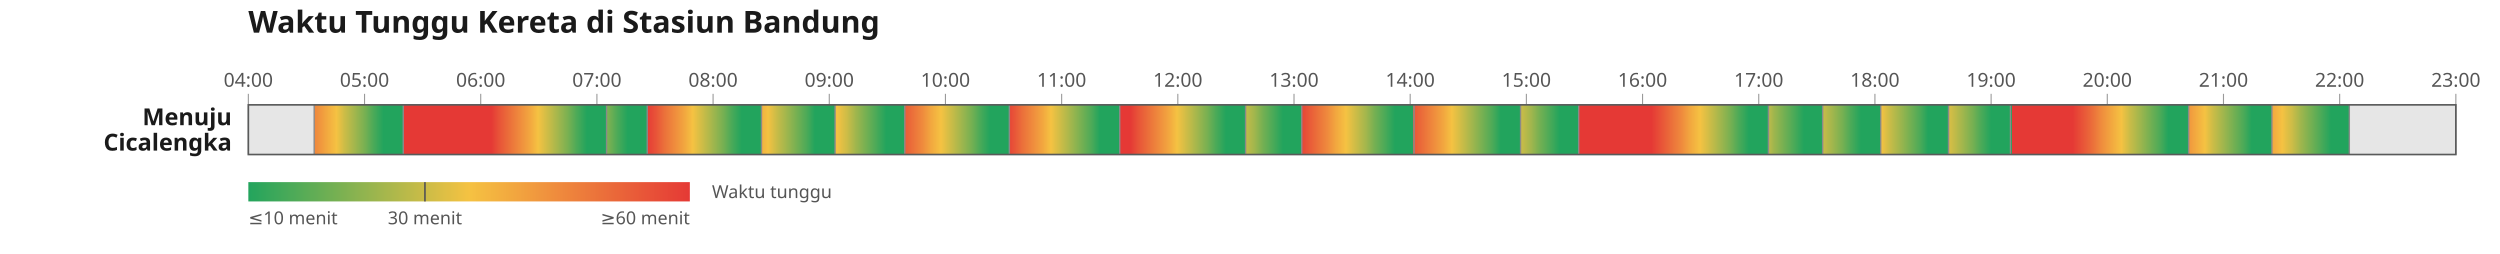
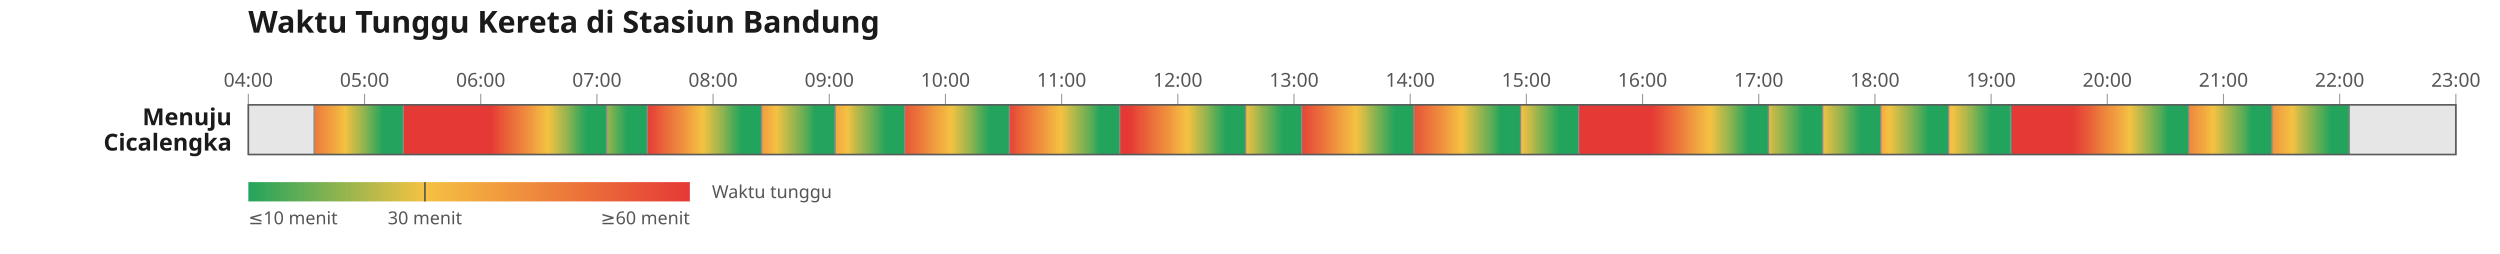
<svg xmlns="http://www.w3.org/2000/svg" width="906.00" height="92.00" viewBox="0 0 906.00 92.00">
  <g id="title">
    <text x="90.00" y="11.85" font-family="IBM Plex Sans" font-size="11.00" font-weight="700" fill="#1a1a1a" text-anchor="start">Waktu Tunggu Kereta di Stasiun Bandung</text>
  </g>
  <g id="axis">
    <line x1="90.00" y1="34.00" x2="90.00" y2="56.00" stroke="#9a9a9a" stroke-width="0.4" />
    <text x="90.00" y="31.45" font-family="IBM Plex Sans" font-size="7.00" font-weight="500" fill="#555555" text-anchor="middle">04:00</text>
    <line x1="132.11" y1="34.00" x2="132.11" y2="56.00" stroke="#9a9a9a" stroke-width="0.4" />
    <text x="132.11" y="31.45" font-family="IBM Plex Sans" font-size="7.00" font-weight="500" fill="#555555" text-anchor="middle">05:00</text>
    <line x1="174.21" y1="34.00" x2="174.21" y2="56.00" stroke="#9a9a9a" stroke-width="0.4" />
    <text x="174.21" y="31.45" font-family="IBM Plex Sans" font-size="7.00" font-weight="500" fill="#555555" text-anchor="middle">06:00</text>
    <line x1="216.32" y1="34.00" x2="216.32" y2="56.00" stroke="#9a9a9a" stroke-width="0.4" />
    <text x="216.32" y="31.45" font-family="IBM Plex Sans" font-size="7.00" font-weight="500" fill="#555555" text-anchor="middle">07:00</text>
    <line x1="258.42" y1="34.00" x2="258.42" y2="56.00" stroke="#9a9a9a" stroke-width="0.4" />
    <text x="258.42" y="31.45" font-family="IBM Plex Sans" font-size="7.00" font-weight="500" fill="#555555" text-anchor="middle">08:00</text>
    <line x1="300.53" y1="34.00" x2="300.53" y2="56.00" stroke="#9a9a9a" stroke-width="0.4" />
    <text x="300.53" y="31.45" font-family="IBM Plex Sans" font-size="7.00" font-weight="500" fill="#555555" text-anchor="middle">09:00</text>
    <line x1="342.63" y1="34.00" x2="342.63" y2="56.00" stroke="#9a9a9a" stroke-width="0.4" />
    <text x="342.63" y="31.45" font-family="IBM Plex Sans" font-size="7.00" font-weight="500" fill="#555555" text-anchor="middle">10:00</text>
    <line x1="384.74" y1="34.00" x2="384.74" y2="56.00" stroke="#9a9a9a" stroke-width="0.4" />
    <text x="384.74" y="31.45" font-family="IBM Plex Sans" font-size="7.00" font-weight="500" fill="#555555" text-anchor="middle">11:00</text>
    <line x1="426.84" y1="34.00" x2="426.84" y2="56.00" stroke="#9a9a9a" stroke-width="0.4" />
    <text x="426.84" y="31.45" font-family="IBM Plex Sans" font-size="7.00" font-weight="500" fill="#555555" text-anchor="middle">12:00</text>
    <line x1="468.95" y1="34.00" x2="468.95" y2="56.00" stroke="#9a9a9a" stroke-width="0.4" />
    <text x="468.95" y="31.45" font-family="IBM Plex Sans" font-size="7.00" font-weight="500" fill="#555555" text-anchor="middle">13:00</text>
    <line x1="511.05" y1="34.00" x2="511.05" y2="56.00" stroke="#9a9a9a" stroke-width="0.4" />
    <text x="511.05" y="31.45" font-family="IBM Plex Sans" font-size="7.00" font-weight="500" fill="#555555" text-anchor="middle">14:00</text>
    <line x1="553.16" y1="34.00" x2="553.16" y2="56.00" stroke="#9a9a9a" stroke-width="0.4" />
    <text x="553.16" y="31.45" font-family="IBM Plex Sans" font-size="7.00" font-weight="500" fill="#555555" text-anchor="middle">15:00</text>
    <line x1="595.26" y1="34.00" x2="595.26" y2="56.00" stroke="#9a9a9a" stroke-width="0.4" />
    <text x="595.26" y="31.45" font-family="IBM Plex Sans" font-size="7.00" font-weight="500" fill="#555555" text-anchor="middle">16:00</text>
    <line x1="637.37" y1="34.00" x2="637.37" y2="56.00" stroke="#9a9a9a" stroke-width="0.4" />
    <text x="637.37" y="31.45" font-family="IBM Plex Sans" font-size="7.00" font-weight="500" fill="#555555" text-anchor="middle">17:00</text>
    <line x1="679.47" y1="34.00" x2="679.47" y2="56.00" stroke="#9a9a9a" stroke-width="0.4" />
    <text x="679.47" y="31.45" font-family="IBM Plex Sans" font-size="7.00" font-weight="500" fill="#555555" text-anchor="middle">18:00</text>
    <line x1="721.58" y1="34.00" x2="721.58" y2="56.00" stroke="#9a9a9a" stroke-width="0.4" />
    <text x="721.58" y="31.45" font-family="IBM Plex Sans" font-size="7.00" font-weight="500" fill="#555555" text-anchor="middle">19:00</text>
    <line x1="763.68" y1="34.00" x2="763.68" y2="56.00" stroke="#9a9a9a" stroke-width="0.4" />
    <text x="763.68" y="31.45" font-family="IBM Plex Sans" font-size="7.00" font-weight="500" fill="#555555" text-anchor="middle">20:00</text>
    <line x1="805.79" y1="34.00" x2="805.79" y2="56.00" stroke="#9a9a9a" stroke-width="0.4" />
    <text x="805.79" y="31.45" font-family="IBM Plex Sans" font-size="7.00" font-weight="500" fill="#555555" text-anchor="middle">21:00</text>
    <line x1="847.89" y1="34.00" x2="847.89" y2="56.00" stroke="#9a9a9a" stroke-width="0.4" />
    <text x="847.89" y="31.45" font-family="IBM Plex Sans" font-size="7.00" font-weight="500" fill="#555555" text-anchor="middle">22:00</text>
    <line x1="890.00" y1="34.00" x2="890.00" y2="56.00" stroke="#9a9a9a" stroke-width="0.4" />
    <text x="890.00" y="31.45" font-family="IBM Plex Sans" font-size="7.00" font-weight="500" fill="#555555" text-anchor="middle">23:00</text>
  </g>
  <g id="bar-BD-even">
    <text x="84.00" y="45.38" font-family="IBM Plex Sans" font-size="8.50" font-weight="600" fill="#1a1a1a" text-anchor="end">Menuju</text>
    <text x="84.00" y="54.58" font-family="IBM Plex Sans" font-size="8.50" font-weight="600" fill="#1a1a1a" text-anchor="end">Cicalengka</text>
    <rect x="90.00" y="38.00" width="800.00" height="18.00" fill="#e6e6e6" />
    <g id="headway">
      <defs>
        <linearGradient id="headway-BD-even" gradientUnits="userSpaceOnUse" x1="113.86" y1="0" x2="851.40" y2="0">
-           <stop offset="0" stop-color="#ee863c" />
-           <stop offset="0.001" stop-color="#ef8b3d" />
-           <stop offset="0.006" stop-color="#f2a73f" />
-           <stop offset="0.011" stop-color="#f5c242" />
-           <stop offset="0.015" stop-color="#cbbc47" />
-           <stop offset="0.02" stop-color="#a1b64d" />
-           <stop offset="0.025" stop-color="#76b052" />
-           <stop offset="0.029" stop-color="#4caa58" />
+           <stop offset="0" stop-color="#ec793b" />
+           <stop offset="0.001" stop-color="#ed7e3c" />
+           <stop offset="0.006" stop-color="#f0943e" />
+           <stop offset="0.011" stop-color="#f2ab40" />
+           <stop offset="0.015" stop-color="#f5c242" />
+           <stop offset="0.02" stop-color="#c0ba49" />
+           <stop offset="0.025" stop-color="#8cb350" />
+           <stop offset="0.029" stop-color="#57ac56" />
          <stop offset="0.034" stop-color="#22a45d" />
          <stop offset="0.039" stop-color="#22a45d" />
          <stop offset="0.044" stop-color="#22a45d" />
          <stop offset="0.044" stop-color="#e53935" />
          <stop offset="0.049" stop-color="#e53935" />
          <stop offset="0.053" stop-color="#e53935" />
          <stop offset="0.058" stop-color="#e53935" />
          <stop offset="0.063" stop-color="#e53935" />
          <stop offset="0.068" stop-color="#e53935" />
          <stop offset="0.072" stop-color="#e53935" />
          <stop offset="0.077" stop-color="#e53935" />
          <stop offset="0.082" stop-color="#e53935" />
          <stop offset="0.087" stop-color="#e53935" />
-           <stop offset="0.091" stop-color="#e85438" />
-           <stop offset="0.096" stop-color="#eb703a" />
-           <stop offset="0.101" stop-color="#ef8b3d" />
-           <stop offset="0.106" stop-color="#f2a73f" />
-           <stop offset="0.11" stop-color="#f5c242" />
-           <stop offset="0.115" stop-color="#cbbc47" />
-           <stop offset="0.12" stop-color="#a1b64d" />
-           <stop offset="0.125" stop-color="#76b052" />
-           <stop offset="0.129" stop-color="#4caa58" />
+           <stop offset="0.091" stop-color="#e85037" />
+           <stop offset="0.096" stop-color="#ea6739" />
+           <stop offset="0.101" stop-color="#ed7e3c" />
+           <stop offset="0.106" stop-color="#f0943e" />
+           <stop offset="0.11" stop-color="#f2ab40" />
+           <stop offset="0.115" stop-color="#f5c242" />
+           <stop offset="0.12" stop-color="#c0ba49" />
+           <stop offset="0.125" stop-color="#8cb350" />
+           <stop offset="0.129" stop-color="#57ac56" />
          <stop offset="0.134" stop-color="#22a45d" />
          <stop offset="0.139" stop-color="#22a45d" />
          <stop offset="0.144" stop-color="#22a45d" />
-           <stop offset="0.144" stop-color="#7fb151" />
-           <stop offset="0.145" stop-color="#76b052" />
-           <stop offset="0.149" stop-color="#4caa58" />
+           <stop offset="0.144" stop-color="#96b44e" />
+           <stop offset="0.145" stop-color="#8cb350" />
+           <stop offset="0.149" stop-color="#57ac56" />
          <stop offset="0.154" stop-color="#22a45d" />
          <stop offset="0.159" stop-color="#22a45d" />
          <stop offset="0.164" stop-color="#22a45d" />
-           <stop offset="0.164" stop-color="#e63e36" />
-           <stop offset="0.168" stop-color="#e85438" />
-           <stop offset="0.172" stop-color="#eb703a" />
-           <stop offset="0.177" stop-color="#ef8b3d" />
-           <stop offset="0.182" stop-color="#f2a73f" />
-           <stop offset="0.186" stop-color="#f5c242" />
-           <stop offset="0.191" stop-color="#cbbc47" />
-           <stop offset="0.196" stop-color="#a1b64d" />
-           <stop offset="0.201" stop-color="#76b052" />
-           <stop offset="0.205" stop-color="#4caa58" />
+           <stop offset="0.164" stop-color="#e63e35" />
+           <stop offset="0.168" stop-color="#e85037" />
+           <stop offset="0.172" stop-color="#ea6739" />
+           <stop offset="0.177" stop-color="#ed7e3c" />
+           <stop offset="0.182" stop-color="#f0943e" />
+           <stop offset="0.186" stop-color="#f2ab40" />
+           <stop offset="0.191" stop-color="#f5c242" />
+           <stop offset="0.196" stop-color="#c0ba49" />
+           <stop offset="0.201" stop-color="#8cb350" />
+           <stop offset="0.205" stop-color="#57ac56" />
          <stop offset="0.21" stop-color="#22a45d" />
          <stop offset="0.215" stop-color="#22a45d" />
          <stop offset="0.22" stop-color="#22a45d" />
-           <stop offset="0.22" stop-color="#f3b240" />
-           <stop offset="0.223" stop-color="#f5c242" />
-           <stop offset="0.227" stop-color="#cbbc47" />
-           <stop offset="0.232" stop-color="#a1b64d" />
-           <stop offset="0.237" stop-color="#76b052" />
-           <stop offset="0.242" stop-color="#4caa58" />
+           <stop offset="0.22" stop-color="#f19d3f" />
+           <stop offset="0.223" stop-color="#f2ab40" />
+           <stop offset="0.227" stop-color="#f5c242" />
+           <stop offset="0.232" stop-color="#c0ba49" />
+           <stop offset="0.237" stop-color="#8cb350" />
+           <stop offset="0.242" stop-color="#57ac56" />
          <stop offset="0.246" stop-color="#22a45d" />
          <stop offset="0.251" stop-color="#22a45d" />
          <stop offset="0.256" stop-color="#22a45d" />
-           <stop offset="0.256" stop-color="#f4bd41" />
-           <stop offset="0.257" stop-color="#f5c242" />
-           <stop offset="0.262" stop-color="#cbbc47" />
-           <stop offset="0.266" stop-color="#a1b64d" />
-           <stop offset="0.271" stop-color="#76b052" />
-           <stop offset="0.276" stop-color="#4caa58" />
+           <stop offset="0.256" stop-color="#f2a73f" />
+           <stop offset="0.257" stop-color="#f2ab40" />
+           <stop offset="0.262" stop-color="#f5c242" />
+           <stop offset="0.266" stop-color="#c0ba49" />
+           <stop offset="0.271" stop-color="#8cb350" />
+           <stop offset="0.276" stop-color="#57ac56" />
          <stop offset="0.281" stop-color="#22a45d" />
          <stop offset="0.285" stop-color="#22a45d" />
          <stop offset="0.29" stop-color="#22a45d" />
-           <stop offset="0.29" stop-color="#e95a38" />
-           <stop offset="0.294" stop-color="#eb703a" />
-           <stop offset="0.299" stop-color="#ef8b3d" />
-           <stop offset="0.303" stop-color="#f2a73f" />
-           <stop offset="0.308" stop-color="#f5c242" />
-           <stop offset="0.313" stop-color="#cbbc47" />
-           <stop offset="0.318" stop-color="#a1b64d" />
-           <stop offset="0.323" stop-color="#76b052" />
-           <stop offset="0.327" stop-color="#4caa58" />
+           <stop offset="0.29" stop-color="#e85438" />
+           <stop offset="0.294" stop-color="#ea6739" />
+           <stop offset="0.299" stop-color="#ed7e3c" />
+           <stop offset="0.303" stop-color="#f0943e" />
+           <stop offset="0.308" stop-color="#f2ab40" />
+           <stop offset="0.313" stop-color="#f5c242" />
+           <stop offset="0.318" stop-color="#c0ba49" />
+           <stop offset="0.323" stop-color="#8cb350" />
+           <stop offset="0.327" stop-color="#57ac56" />
          <stop offset="0.332" stop-color="#22a45d" />
          <stop offset="0.337" stop-color="#22a45d" />
          <stop offset="0.342" stop-color="#22a45d" />
-           <stop offset="0.342" stop-color="#e74937" />
-           <stop offset="0.344" stop-color="#e85438" />
-           <stop offset="0.348" stop-color="#eb703a" />
-           <stop offset="0.353" stop-color="#ef8b3d" />
-           <stop offset="0.358" stop-color="#f2a73f" />
-           <stop offset="0.362" stop-color="#f5c242" />
-           <stop offset="0.367" stop-color="#cbbc47" />
-           <stop offset="0.372" stop-color="#a1b64d" />
-           <stop offset="0.377" stop-color="#76b052" />
-           <stop offset="0.382" stop-color="#4caa58" />
+           <stop offset="0.342" stop-color="#e74736" />
+           <stop offset="0.344" stop-color="#e85037" />
+           <stop offset="0.348" stop-color="#ea6739" />
+           <stop offset="0.353" stop-color="#ed7e3c" />
+           <stop offset="0.358" stop-color="#f0943e" />
+           <stop offset="0.362" stop-color="#f2ab40" />
+           <stop offset="0.367" stop-color="#f5c242" />
+           <stop offset="0.372" stop-color="#c0ba49" />
+           <stop offset="0.377" stop-color="#8cb350" />
+           <stop offset="0.382" stop-color="#57ac56" />
          <stop offset="0.386" stop-color="#22a45d" />
          <stop offset="0.391" stop-color="#22a45d" />
          <stop offset="0.396" stop-color="#22a45d" />
          <stop offset="0.396" stop-color="#e53935" />
          <stop offset="0.401" stop-color="#e53935" />
-           <stop offset="0.405" stop-color="#e85438" />
-           <stop offset="0.41" stop-color="#eb703a" />
-           <stop offset="0.415" stop-color="#ef8b3d" />
-           <stop offset="0.42" stop-color="#f2a73f" />
-           <stop offset="0.424" stop-color="#f5c242" />
-           <stop offset="0.429" stop-color="#cbbc47" />
-           <stop offset="0.434" stop-color="#a1b64d" />
-           <stop offset="0.439" stop-color="#76b052" />
-           <stop offset="0.443" stop-color="#4caa58" />
+           <stop offset="0.405" stop-color="#e85037" />
+           <stop offset="0.41" stop-color="#ea6739" />
+           <stop offset="0.415" stop-color="#ed7e3c" />
+           <stop offset="0.42" stop-color="#f0943e" />
+           <stop offset="0.424" stop-color="#f2ab40" />
+           <stop offset="0.429" stop-color="#f5c242" />
+           <stop offset="0.434" stop-color="#c0ba49" />
+           <stop offset="0.439" stop-color="#8cb350" />
+           <stop offset="0.443" stop-color="#57ac56" />
          <stop offset="0.448" stop-color="#22a45d" />
          <stop offset="0.453" stop-color="#22a45d" />
          <stop offset="0.458" stop-color="#22a45d" />
-           <stop offset="0.458" stop-color="#c2bb48" />
-           <stop offset="0.462" stop-color="#a1b64d" />
-           <stop offset="0.466" stop-color="#76b052" />
-           <stop offset="0.471" stop-color="#4caa58" />
+           <stop offset="0.458" stop-color="#eac043" />
+           <stop offset="0.462" stop-color="#c0ba49" />
+           <stop offset="0.466" stop-color="#8cb350" />
+           <stop offset="0.471" stop-color="#57ac56" />
          <stop offset="0.476" stop-color="#22a45d" />
          <stop offset="0.48" stop-color="#22a45d" />
          <stop offset="0.485" stop-color="#22a45d" />
-           <stop offset="0.485" stop-color="#e64436" />
-           <stop offset="0.488" stop-color="#e85438" />
-           <stop offset="0.493" stop-color="#eb703a" />
-           <stop offset="0.498" stop-color="#ef8b3d" />
-           <stop offset="0.502" stop-color="#f2a73f" />
-           <stop offset="0.507" stop-color="#f5c242" />
-           <stop offset="0.512" stop-color="#cbbc47" />
-           <stop offset="0.517" stop-color="#a1b64d" />
-           <stop offset="0.521" stop-color="#76b052" />
-           <stop offset="0.526" stop-color="#4caa58" />
+           <stop offset="0.485" stop-color="#e64236" />
+           <stop offset="0.488" stop-color="#e85037" />
+           <stop offset="0.493" stop-color="#ea6739" />
+           <stop offset="0.498" stop-color="#ed7e3c" />
+           <stop offset="0.502" stop-color="#f0943e" />
+           <stop offset="0.507" stop-color="#f2ab40" />
+           <stop offset="0.512" stop-color="#f5c242" />
+           <stop offset="0.517" stop-color="#c0ba49" />
+           <stop offset="0.521" stop-color="#8cb350" />
+           <stop offset="0.526" stop-color="#57ac56" />
          <stop offset="0.531" stop-color="#22a45d" />
          <stop offset="0.536" stop-color="#22a45d" />
          <stop offset="0.54" stop-color="#22a45d" />
-           <stop offset="0.54" stop-color="#e85438" />
-           <stop offset="0.545" stop-color="#eb703a" />
-           <stop offset="0.55" stop-color="#ef8b3d" />
-           <stop offset="0.555" stop-color="#f2a73f" />
-           <stop offset="0.559" stop-color="#f5c242" />
-           <stop offset="0.564" stop-color="#cbbc47" />
-           <stop offset="0.569" stop-color="#a1b64d" />
-           <stop offset="0.574" stop-color="#76b052" />
-           <stop offset="0.579" stop-color="#4caa58" />
+           <stop offset="0.54" stop-color="#e85037" />
+           <stop offset="0.545" stop-color="#ea6739" />
+           <stop offset="0.55" stop-color="#ed7e3c" />
+           <stop offset="0.555" stop-color="#f0943e" />
+           <stop offset="0.559" stop-color="#f2ab40" />
+           <stop offset="0.564" stop-color="#f5c242" />
+           <stop offset="0.569" stop-color="#c0ba49" />
+           <stop offset="0.574" stop-color="#8cb350" />
+           <stop offset="0.579" stop-color="#57ac56" />
          <stop offset="0.583" stop-color="#22a45d" />
          <stop offset="0.588" stop-color="#22a45d" />
          <stop offset="0.593" stop-color="#22a45d" />
-           <stop offset="0.593" stop-color="#cbbc47" />
-           <stop offset="0.598" stop-color="#a1b64d" />
-           <stop offset="0.602" stop-color="#76b052" />
-           <stop offset="0.607" stop-color="#4caa58" />
+           <stop offset="0.593" stop-color="#f5c242" />
+           <stop offset="0.598" stop-color="#c0ba49" />
+           <stop offset="0.602" stop-color="#8cb350" />
+           <stop offset="0.607" stop-color="#57ac56" />
          <stop offset="0.612" stop-color="#22a45d" />
          <stop offset="0.617" stop-color="#22a45d" />
          <stop offset="0.621" stop-color="#22a45d" />
          <stop offset="0.621" stop-color="#e53935" />
          <stop offset="0.624" stop-color="#e53935" />
          <stop offset="0.629" stop-color="#e53935" />
          <stop offset="0.634" stop-color="#e53935" />
          <stop offset="0.638" stop-color="#e53935" />
          <stop offset="0.643" stop-color="#e53935" />
          <stop offset="0.648" stop-color="#e53935" />
          <stop offset="0.653" stop-color="#e53935" />
          <stop offset="0.657" stop-color="#e53935" />
-           <stop offset="0.662" stop-color="#e85438" />
-           <stop offset="0.667" stop-color="#eb703a" />
-           <stop offset="0.672" stop-color="#ef8b3d" />
-           <stop offset="0.676" stop-color="#f2a73f" />
-           <stop offset="0.681" stop-color="#f5c242" />
-           <stop offset="0.686" stop-color="#cbbc47" />
-           <stop offset="0.691" stop-color="#a1b64d" />
-           <stop offset="0.696" stop-color="#76b052" />
-           <stop offset="0.7" stop-color="#4caa58" />
+           <stop offset="0.662" stop-color="#e85037" />
+           <stop offset="0.667" stop-color="#ea6739" />
+           <stop offset="0.672" stop-color="#ed7e3c" />
+           <stop offset="0.676" stop-color="#f0943e" />
+           <stop offset="0.681" stop-color="#f2ab40" />
+           <stop offset="0.686" stop-color="#f5c242" />
+           <stop offset="0.691" stop-color="#c0ba49" />
+           <stop offset="0.696" stop-color="#8cb350" />
+           <stop offset="0.7" stop-color="#57ac56" />
          <stop offset="0.705" stop-color="#22a45d" />
          <stop offset="0.71" stop-color="#22a45d" />
          <stop offset="0.715" stop-color="#22a45d" />
-           <stop offset="0.715" stop-color="#baba4a" />
-           <stop offset="0.717" stop-color="#a1b64d" />
-           <stop offset="0.722" stop-color="#76b052" />
-           <stop offset="0.727" stop-color="#4caa58" />
+           <stop offset="0.715" stop-color="#e0bf45" />
+           <stop offset="0.717" stop-color="#c0ba49" />
+           <stop offset="0.722" stop-color="#8cb350" />
+           <stop offset="0.727" stop-color="#57ac56" />
          <stop offset="0.732" stop-color="#22a45d" />
          <stop offset="0.736" stop-color="#22a45d" />
          <stop offset="0.741" stop-color="#22a45d" />
-           <stop offset="0.741" stop-color="#cbbc47" />
-           <stop offset="0.746" stop-color="#a1b64d" />
-           <stop offset="0.751" stop-color="#76b052" />
-           <stop offset="0.755" stop-color="#4caa58" />
+           <stop offset="0.741" stop-color="#f5c242" />
+           <stop offset="0.746" stop-color="#c0ba49" />
+           <stop offset="0.751" stop-color="#8cb350" />
+           <stop offset="0.755" stop-color="#57ac56" />
          <stop offset="0.76" stop-color="#22a45d" />
          <stop offset="0.765" stop-color="#22a45d" />
          <stop offset="0.77" stop-color="#22a45d" />
-           <stop offset="0.77" stop-color="#f5c242" />
-           <stop offset="0.774" stop-color="#cbbc47" />
-           <stop offset="0.779" stop-color="#a1b64d" />
-           <stop offset="0.784" stop-color="#76b052" />
-           <stop offset="0.789" stop-color="#4caa58" />
+           <stop offset="0.77" stop-color="#f2ab40" />
+           <stop offset="0.774" stop-color="#f5c242" />
+           <stop offset="0.779" stop-color="#c0ba49" />
+           <stop offset="0.784" stop-color="#8cb350" />
+           <stop offset="0.789" stop-color="#57ac56" />
          <stop offset="0.793" stop-color="#22a45d" />
          <stop offset="0.798" stop-color="#22a45d" />
          <stop offset="0.803" stop-color="#22a45d" />
-           <stop offset="0.803" stop-color="#dcbe45" />
-           <stop offset="0.805" stop-color="#cbbc47" />
-           <stop offset="0.81" stop-color="#a1b64d" />
-           <stop offset="0.815" stop-color="#76b052" />
-           <stop offset="0.819" stop-color="#4caa58" />
+           <stop offset="0.803" stop-color="#f4b941" />
+           <stop offset="0.805" stop-color="#f5c242" />
+           <stop offset="0.81" stop-color="#c0ba49" />
+           <stop offset="0.815" stop-color="#8cb350" />
+           <stop offset="0.819" stop-color="#57ac56" />
          <stop offset="0.824" stop-color="#22a45d" />
          <stop offset="0.829" stop-color="#22a45d" />
          <stop offset="0.834" stop-color="#22a45d" />
          <stop offset="0.834" stop-color="#e53935" />
          <stop offset="0.835" stop-color="#e53935" />
          <stop offset="0.84" stop-color="#e53935" />
          <stop offset="0.845" stop-color="#e53935" />
          <stop offset="0.85" stop-color="#e53935" />
          <stop offset="0.854" stop-color="#e53935" />
          <stop offset="0.859" stop-color="#e53935" />
          <stop offset="0.864" stop-color="#e53935" />
-           <stop offset="0.869" stop-color="#e85438" />
-           <stop offset="0.874" stop-color="#eb703a" />
-           <stop offset="0.878" stop-color="#ef8b3d" />
-           <stop offset="0.883" stop-color="#f2a73f" />
-           <stop offset="0.888" stop-color="#f5c242" />
-           <stop offset="0.892" stop-color="#cbbc47" />
-           <stop offset="0.897" stop-color="#a1b64d" />
-           <stop offset="0.902" stop-color="#76b052" />
-           <stop offset="0.907" stop-color="#4caa58" />
+           <stop offset="0.869" stop-color="#e85037" />
+           <stop offset="0.874" stop-color="#ea6739" />
+           <stop offset="0.878" stop-color="#ed7e3c" />
+           <stop offset="0.883" stop-color="#f0943e" />
+           <stop offset="0.888" stop-color="#f2ab40" />
+           <stop offset="0.892" stop-color="#f5c242" />
+           <stop offset="0.897" stop-color="#c0ba49" />
+           <stop offset="0.902" stop-color="#8cb350" />
+           <stop offset="0.907" stop-color="#57ac56" />
          <stop offset="0.911" stop-color="#22a45d" />
          <stop offset="0.916" stop-color="#22a45d" />
          <stop offset="0.921" stop-color="#22a45d" />
-           <stop offset="0.921" stop-color="#f0963e" />
-           <stop offset="0.924" stop-color="#f2a73f" />
-           <stop offset="0.929" stop-color="#f5c242" />
-           <stop offset="0.933" stop-color="#cbbc47" />
-           <stop offset="0.938" stop-color="#a1b64d" />
-           <stop offset="0.943" stop-color="#76b052" />
-           <stop offset="0.948" stop-color="#4caa58" />
+           <stop offset="0.921" stop-color="#ee873c" />
+           <stop offset="0.924" stop-color="#f0943e" />
+           <stop offset="0.929" stop-color="#f2ab40" />
+           <stop offset="0.933" stop-color="#f5c242" />
+           <stop offset="0.938" stop-color="#c0ba49" />
+           <stop offset="0.943" stop-color="#8cb350" />
+           <stop offset="0.948" stop-color="#57ac56" />
          <stop offset="0.952" stop-color="#22a45d" />
          <stop offset="0.957" stop-color="#22a45d" />
          <stop offset="0.962" stop-color="#22a45d" />
-           <stop offset="0.962" stop-color="#f2a73f" />
-           <stop offset="0.967" stop-color="#f5c242" />
-           <stop offset="0.972" stop-color="#cbbc47" />
-           <stop offset="0.976" stop-color="#a1b64d" />
-           <stop offset="0.981" stop-color="#76b052" />
-           <stop offset="0.986" stop-color="#4caa58" />
+           <stop offset="0.962" stop-color="#f0943e" />
+           <stop offset="0.967" stop-color="#f2ab40" />
+           <stop offset="0.972" stop-color="#f5c242" />
+           <stop offset="0.976" stop-color="#c0ba49" />
+           <stop offset="0.981" stop-color="#8cb350" />
+           <stop offset="0.986" stop-color="#57ac56" />
          <stop offset="0.991" stop-color="#22a45d" />
          <stop offset="0.995" stop-color="#22a45d" />
          <stop offset="1" stop-color="#22a45d" />
        </linearGradient>
      </defs>
      <rect x="113.86" y="38.00" width="737.54" height="18.00" fill="url(#headway-BD-even)" />
    </g>
    <g id="trains">
      <line id="train-414" x1="113.86" y1="38.00" x2="113.86" y2="56.00" stroke="#8a8a8a" stroke-width="0.50" />
      <line id="train-396" x1="146.14" y1="38.00" x2="146.14" y2="56.00" stroke="#8a8a8a" stroke-width="0.50" />
      <line id="train-386" x1="219.82" y1="38.00" x2="219.82" y2="56.00" stroke="#8a8a8a" stroke-width="0.50" />
      <line id="train-406" x1="234.56" y1="38.00" x2="234.56" y2="56.00" stroke="#8a8a8a" stroke-width="0.50" />
      <line id="train-416" x1="275.96" y1="38.00" x2="275.96" y2="56.00" stroke="#8a8a8a" stroke-width="0.50" />
      <line id="train-424" x1="302.63" y1="38.00" x2="302.63" y2="56.00" stroke="#8a8a8a" stroke-width="0.50" />
      <line id="train-398" x1="327.89" y1="38.00" x2="327.89" y2="56.00" stroke="#8a8a8a" stroke-width="0.50" />
      <line id="train-390" x1="365.79" y1="38.00" x2="365.79" y2="56.00" stroke="#8a8a8a" stroke-width="0.50" />
      <line id="train-408" x1="405.79" y1="38.00" x2="405.79" y2="56.00" stroke="#8a8a8a" stroke-width="0.50" />
      <line id="train-418" x1="451.40" y1="38.00" x2="451.40" y2="56.00" stroke="#8a8a8a" stroke-width="0.50" />
      <line id="train-426" x1="471.75" y1="38.00" x2="471.75" y2="56.00" stroke="#8a8a8a" stroke-width="0.50" />
      <line id="train-400" x1="512.46" y1="38.00" x2="512.46" y2="56.00" stroke="#8a8a8a" stroke-width="0.50" />
      <line id="train-392" x1="551.05" y1="38.00" x2="551.05" y2="56.00" stroke="#8a8a8a" stroke-width="0.50" />
      <line id="train-410" x1="572.11" y1="38.00" x2="572.11" y2="56.00" stroke="#8a8a8a" stroke-width="0.50" />
      <line id="train-420" x1="640.88" y1="38.00" x2="640.88" y2="56.00" stroke="#8a8a8a" stroke-width="0.50" />
      <line id="train-428" x1="660.53" y1="38.00" x2="660.53" y2="56.00" stroke="#8a8a8a" stroke-width="0.50" />
      <line id="train-402" x1="681.58" y1="38.00" x2="681.58" y2="56.00" stroke="#8a8a8a" stroke-width="0.50" />
      <line id="train-388" x1="706.14" y1="38.00" x2="706.14" y2="56.00" stroke="#8a8a8a" stroke-width="0.50" />
      <line id="train-394" x1="728.60" y1="38.00" x2="728.60" y2="56.00" stroke="#8a8a8a" stroke-width="0.50" />
      <line id="train-412" x1="793.16" y1="38.00" x2="793.16" y2="56.00" stroke="#8a8a8a" stroke-width="0.50" />
      <line id="train-422" x1="823.33" y1="38.00" x2="823.33" y2="56.00" stroke="#8a8a8a" stroke-width="0.50" />
      <line id="train-430" x1="851.40" y1="38.00" x2="851.40" y2="56.00" stroke="#8a8a8a" stroke-width="0.50" />
    </g>
    <rect x="90.00" y="38.00" width="800.00" height="18.00" fill="none" stroke="#595a5a" stroke-width="0.6" />
  </g>
  <g id="legend">
    <defs>
      <linearGradient id="headway-legend" x1="0" y1="0" x2="1" y2="0">
-         <stop offset="0.00" stop-color="#22a45d" />
-         <stop offset="0.10" stop-color="#4caa58" />
-         <stop offset="0.20" stop-color="#76b052" />
-         <stop offset="0.30" stop-color="#a1b64d" />
-         <stop offset="0.40" stop-color="#cbbc47" />
-         <stop offset="0.50" stop-color="#f5c242" />
-         <stop offset="0.60" stop-color="#f2a73f" />
-         <stop offset="0.70" stop-color="#ef8b3d" />
-         <stop offset="0.80" stop-color="#eb703a" />
-         <stop offset="0.90" stop-color="#e85438" />
-         <stop offset="1.00" stop-color="#e53935" />
+         <stop offset="0" stop-color="#22a45d" />
+         <stop offset="0.4" stop-color="#f5c242" />
+         <stop offset="1" stop-color="#e53935" />
      </linearGradient>
    </defs>
    <rect x="90.00" y="66.00" width="160.00" height="7.00" fill="url(#headway-legend)" />
    <text x="90.00" y="81.28" font-family="IBM Plex Sans" font-size="6.50" font-weight="400" fill="#555555" text-anchor="start">≤10 menit</text>
    <text x="250.00" y="81.28" font-family="IBM Plex Sans" font-size="6.50" font-weight="400" fill="#555555" text-anchor="end">≥60 menit</text>
    <line x1="154.00" y1="66.00" x2="154.00" y2="73.00" stroke="#555555" stroke-width="0.6" />
    <text x="154.00" y="81.28" font-family="IBM Plex Sans" font-size="6.50" font-weight="400" fill="#555555" text-anchor="middle">30 menit</text>
    <text x="258.00" y="71.78" font-family="IBM Plex Sans" font-size="6.50" font-weight="400" fill="#555555" text-anchor="start">Waktu tunggu</text>
  </g>
</svg>
